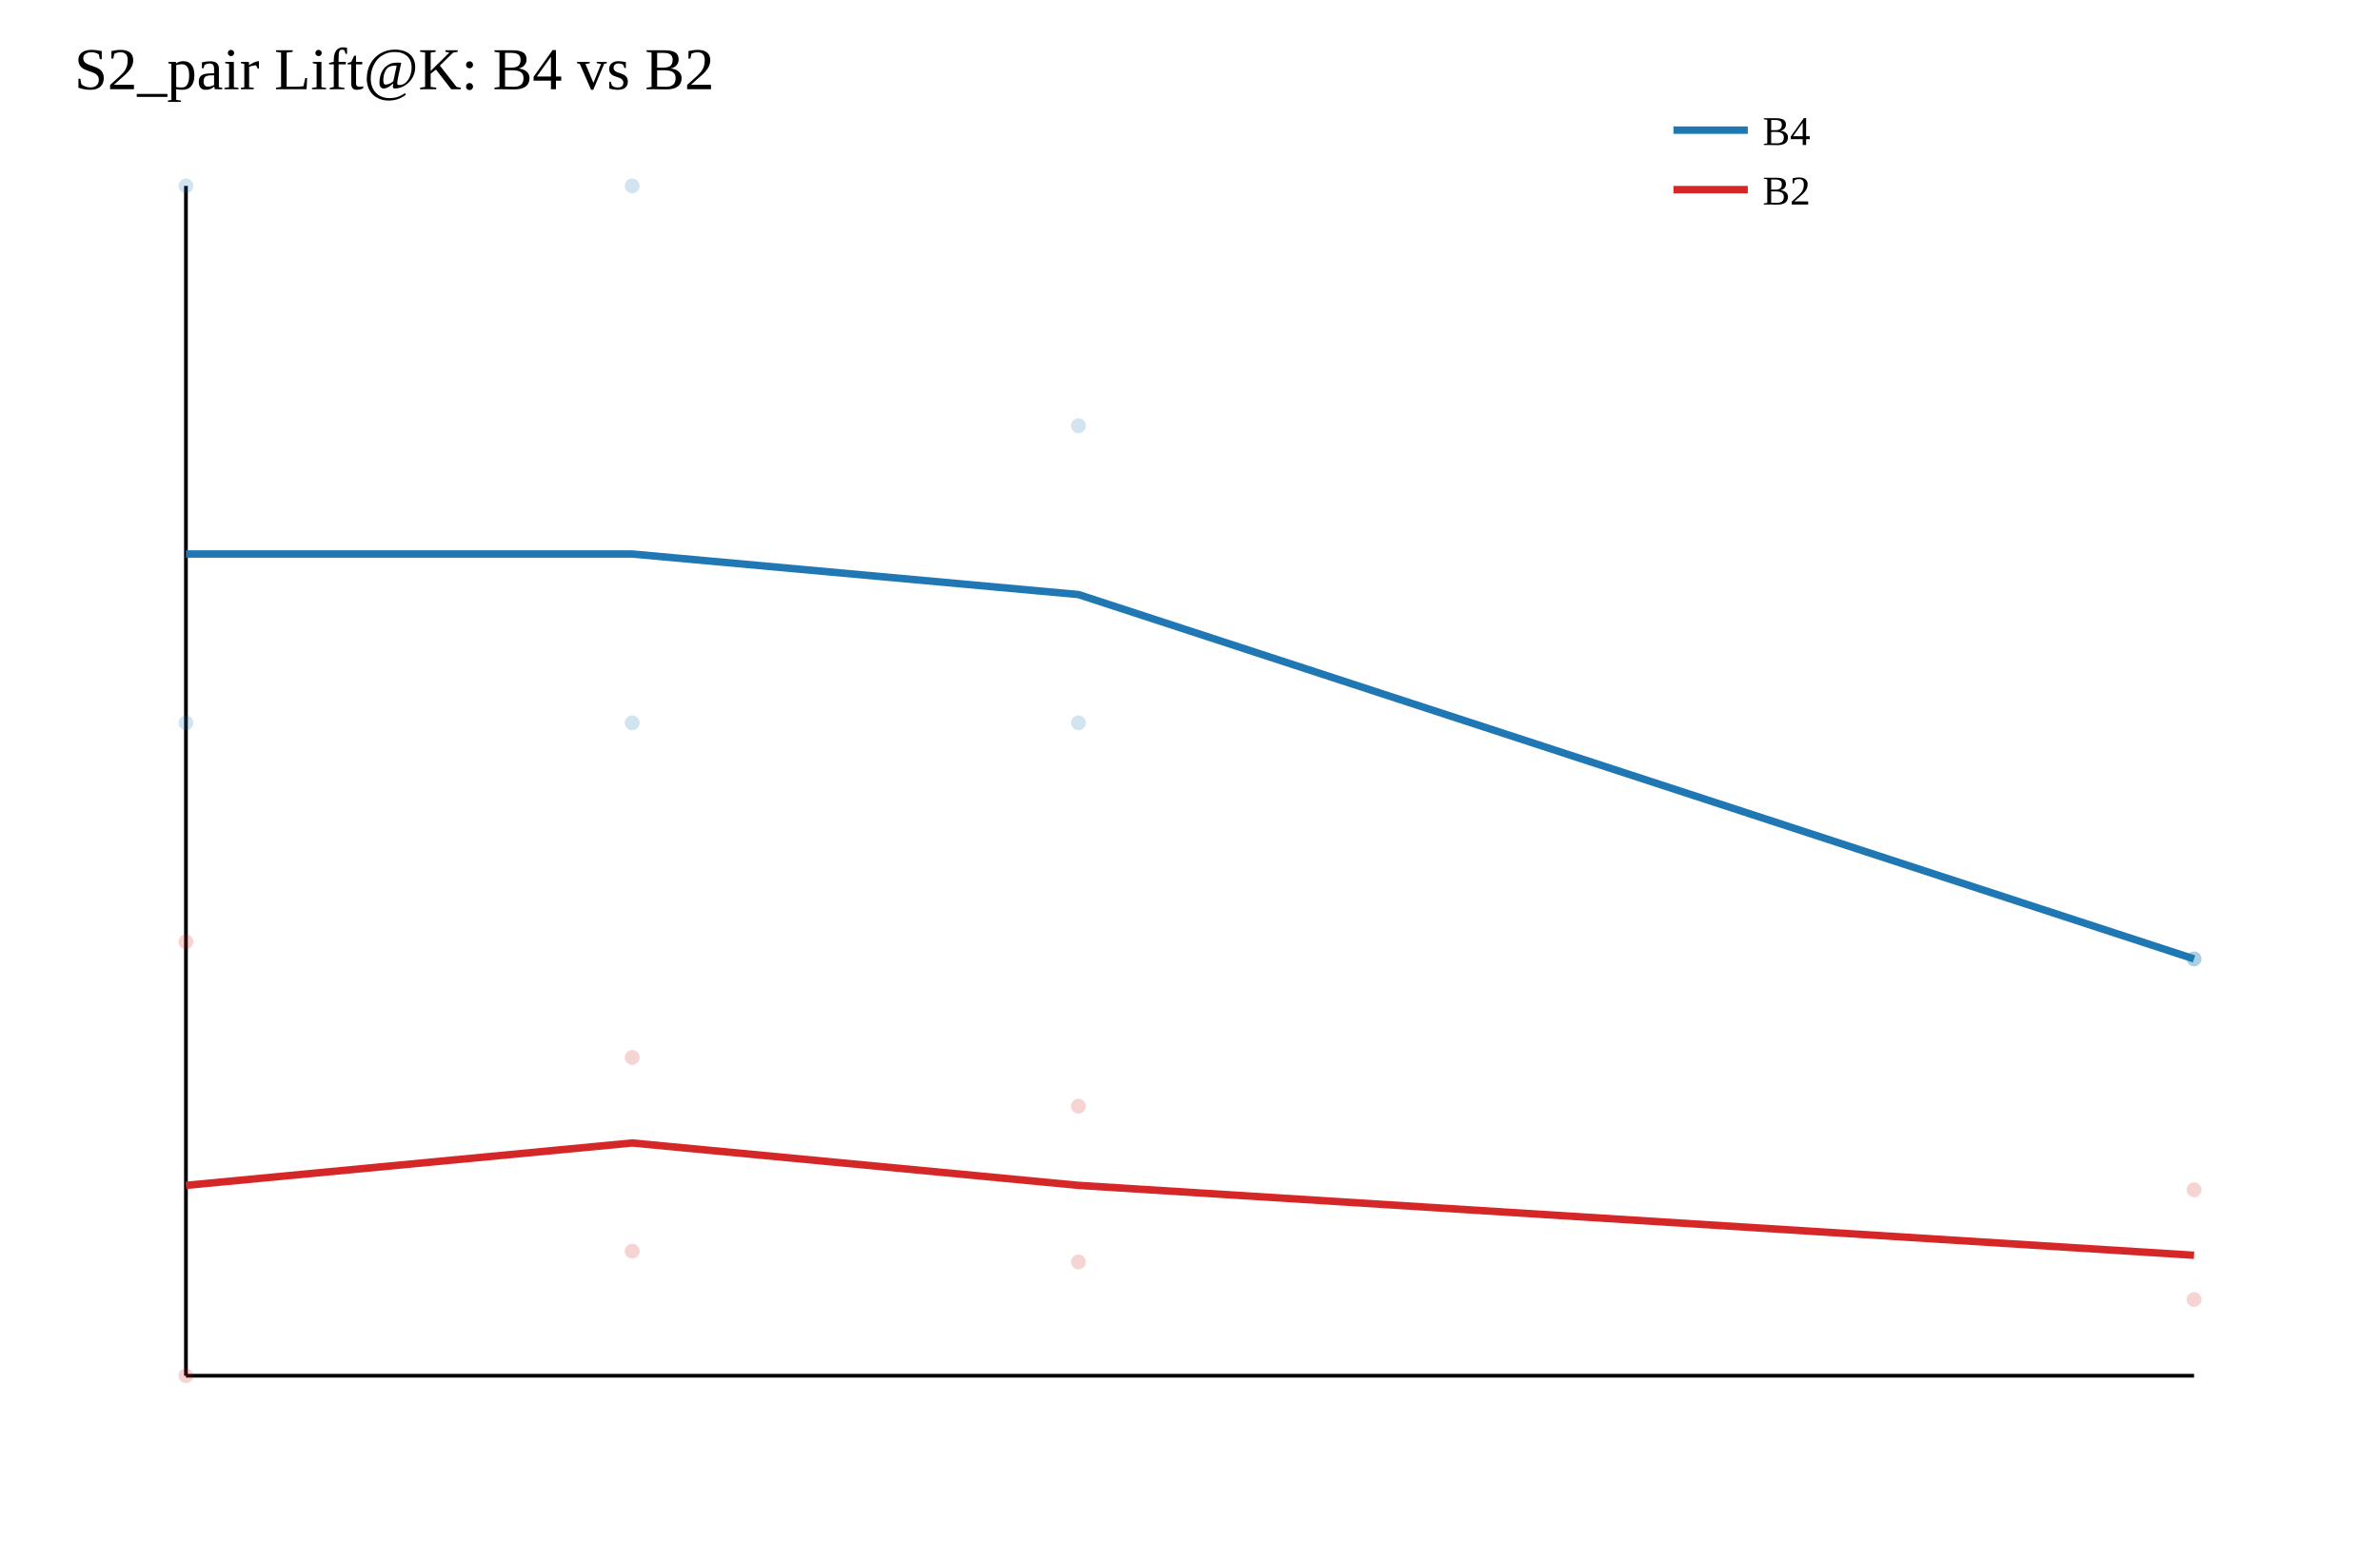
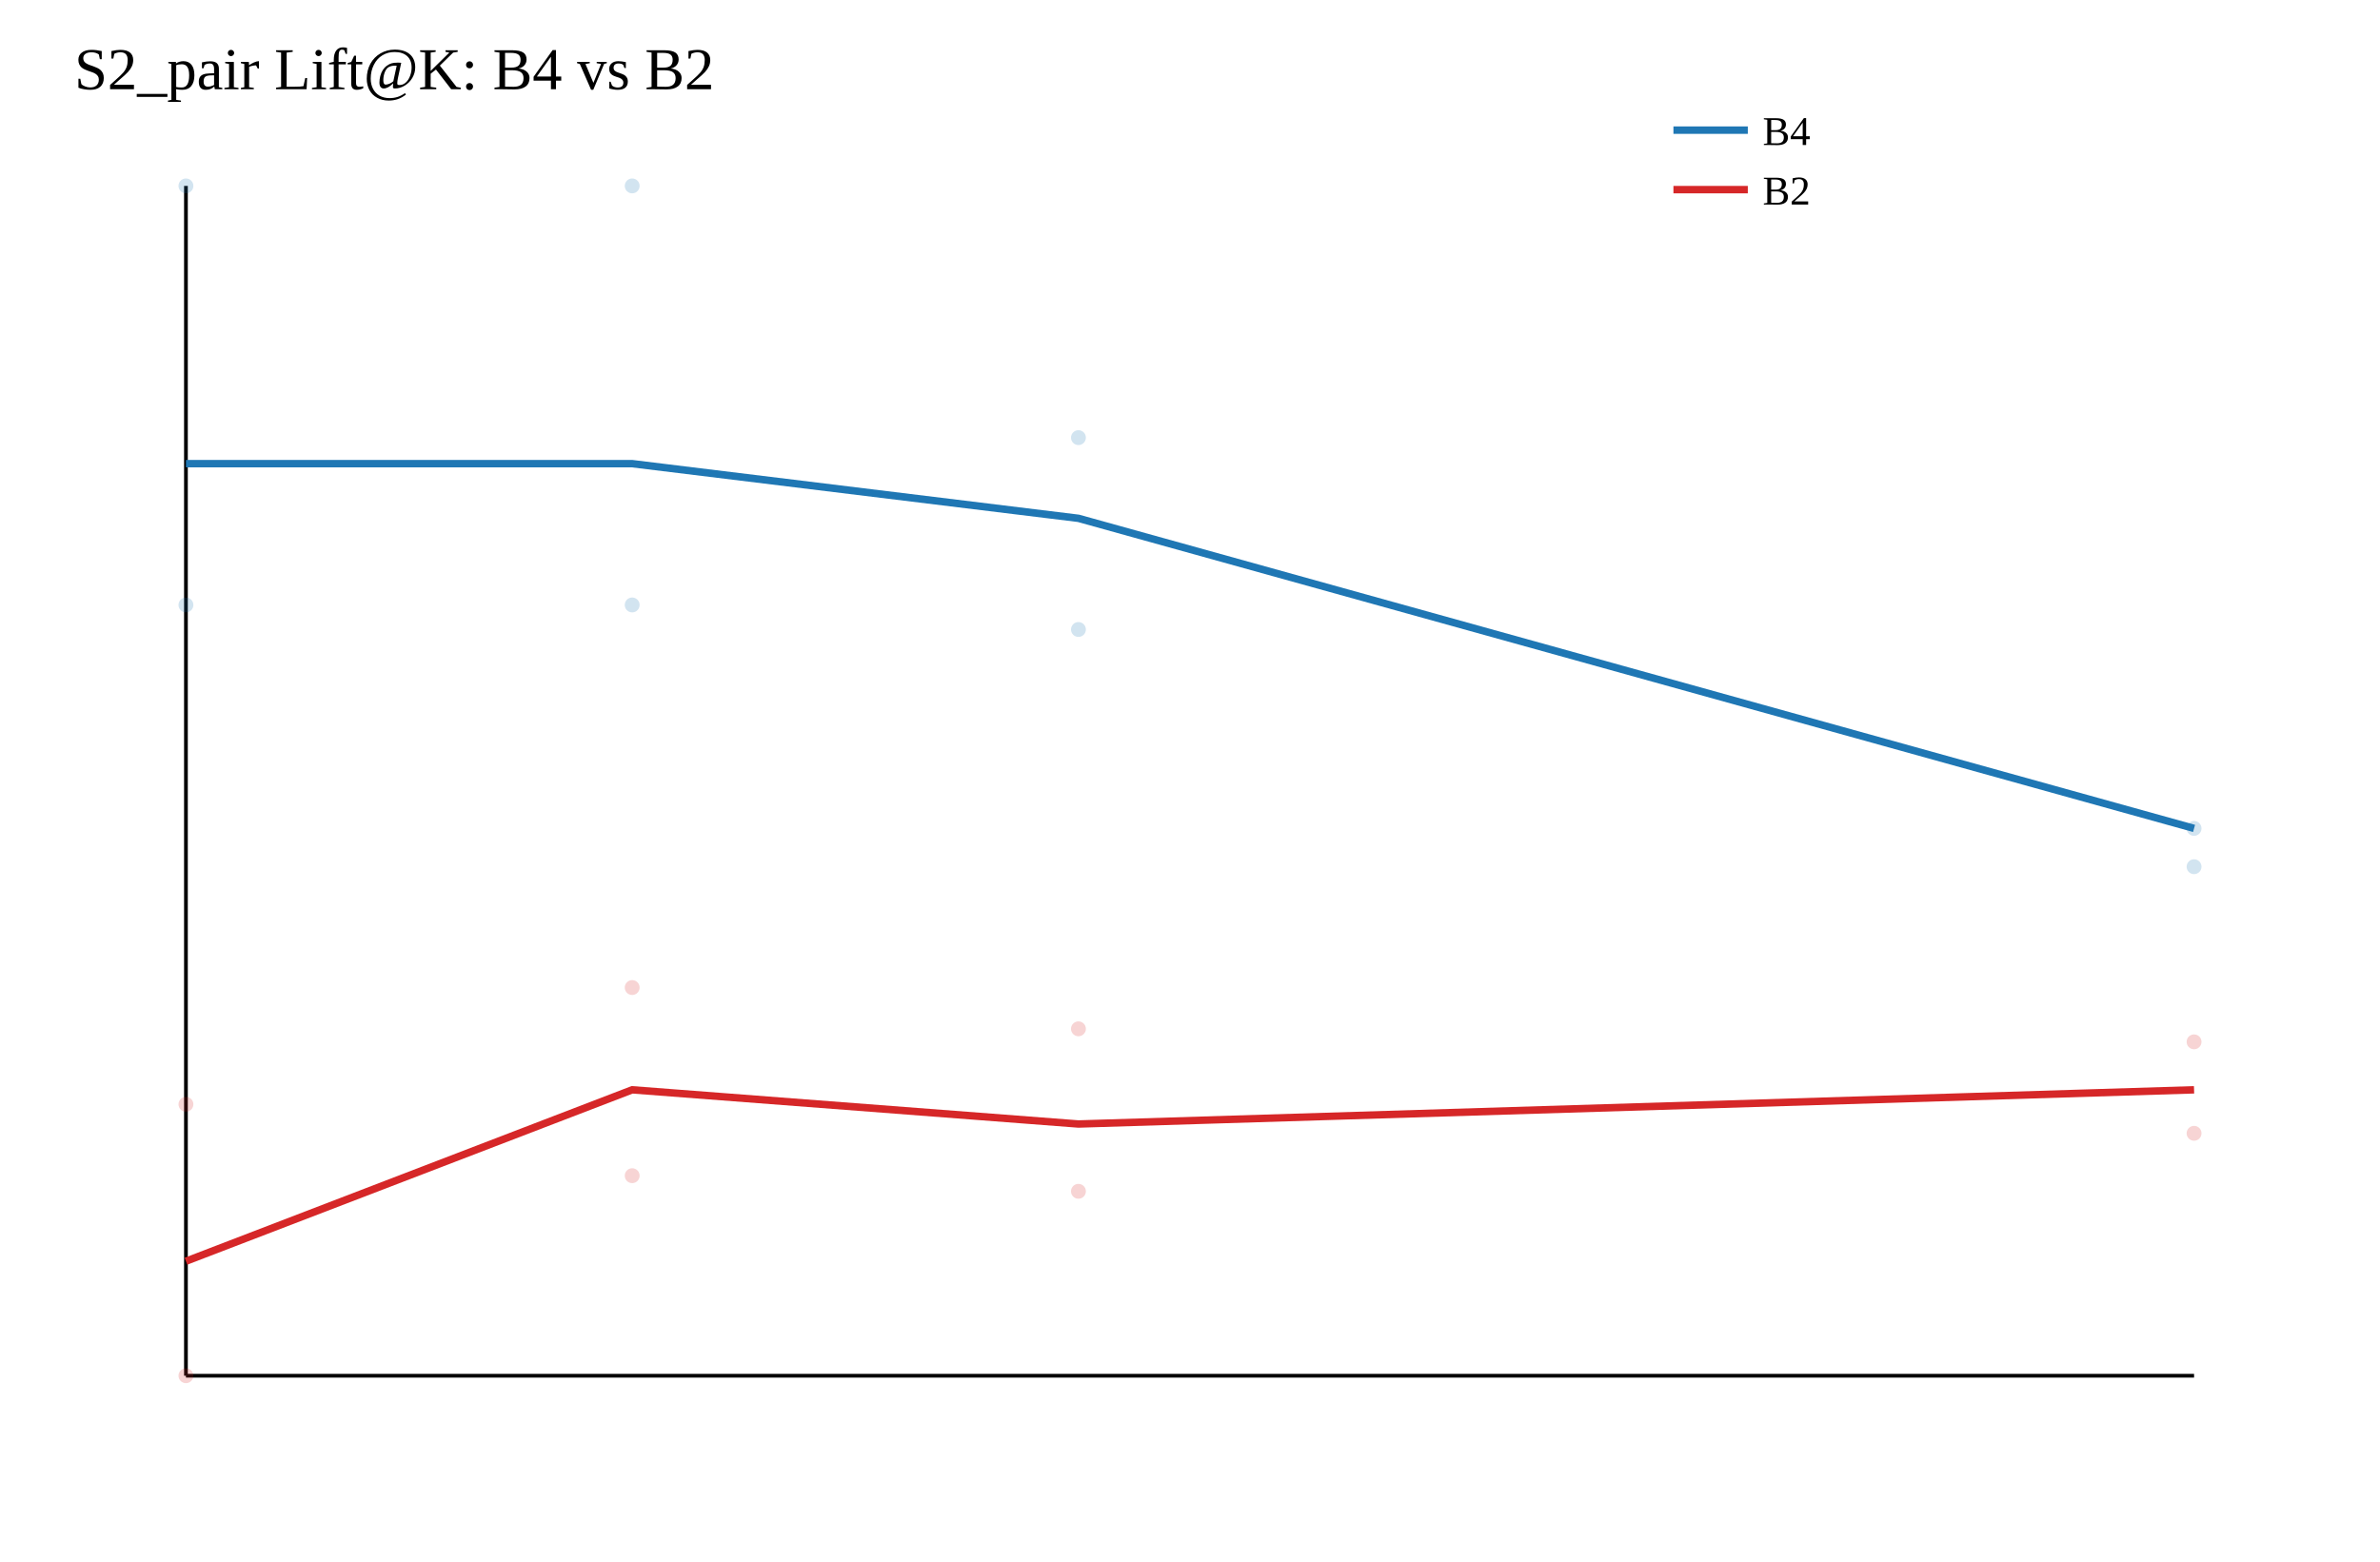
<svg xmlns="http://www.w3.org/2000/svg" width="640" height="420">
  <text x="20" y="24" font-size="16">S2_pair Lift@K: B4 vs B2</text>
  <line x1="50" y1="370" x2="590" y2="370" stroke="black" />
  <line x1="50" y1="370" x2="50" y2="50" stroke="black" />
-   <circle cx="50.0" cy="194.4" r="2" fill="#1f77b4" opacity="0.2" />
-   <circle cx="170.0" cy="194.4" r="2" fill="#1f77b4" opacity="0.2" />
-   <circle cx="290.0" cy="194.4" r="2" fill="#1f77b4" opacity="0.2" />
-   <circle cx="590.0" cy="257.9" r="2" fill="#1f77b4" opacity="0.2" />
+   <circle cx="50.0" cy="162.7" r="2" fill="#1f77b4" opacity="0.2" />
+   <circle cx="170.0" cy="162.7" r="2" fill="#1f77b4" opacity="0.2" />
+   <circle cx="290.0" cy="169.3" r="2" fill="#1f77b4" opacity="0.2" />
+   <circle cx="590.0" cy="233.1" r="2" fill="#1f77b4" opacity="0.2" />
  <circle cx="50.0" cy="50.0" r="2" fill="#1f77b4" opacity="0.2" />
  <circle cx="170.0" cy="50.0" r="2" fill="#1f77b4" opacity="0.2" />
-   <circle cx="290.0" cy="114.5" r="2" fill="#1f77b4" opacity="0.2" />
-   <circle cx="590.0" cy="257.9" r="2" fill="#1f77b4" opacity="0.2" />
+   <circle cx="290.0" cy="117.7" r="2" fill="#1f77b4" opacity="0.2" />
+   <circle cx="590.0" cy="222.8" r="2" fill="#1f77b4" opacity="0.2" />
  <circle cx="50.0" cy="370.0" r="2" fill="#d62728" opacity="0.2" />
-   <circle cx="170.0" cy="336.5" r="2" fill="#d62728" opacity="0.2" />
-   <circle cx="290.0" cy="339.4" r="2" fill="#d62728" opacity="0.2" />
-   <circle cx="590.0" cy="349.5" r="2" fill="#d62728" opacity="0.2" />
-   <circle cx="50.0" cy="253.3" r="2" fill="#d62728" opacity="0.2" />
-   <circle cx="170.0" cy="284.4" r="2" fill="#d62728" opacity="0.2" />
-   <circle cx="290.0" cy="297.5" r="2" fill="#d62728" opacity="0.2" />
-   <circle cx="590.0" cy="320.0" r="2" fill="#d62728" opacity="0.2" />
-   <polyline fill="none" stroke="#1f77b4" stroke-width="2" points="50.0,149.0 170.0,149.0 290.0,159.9 590.0,257.9" />
+   <circle cx="170.0" cy="316.2" r="2" fill="#d62728" opacity="0.2" />
+   <circle cx="290.0" cy="320.4" r="2" fill="#d62728" opacity="0.2" />
+   <circle cx="590.0" cy="304.8" r="2" fill="#d62728" opacity="0.2" />
+   <circle cx="50.0" cy="297.0" r="2" fill="#d62728" opacity="0.2" />
+   <circle cx="170.0" cy="265.6" r="2" fill="#d62728" opacity="0.2" />
+   <circle cx="290.0" cy="276.7" r="2" fill="#d62728" opacity="0.2" />
+   <circle cx="590.0" cy="280.2" r="2" fill="#d62728" opacity="0.2" />
+   <polyline fill="none" stroke="#1f77b4" stroke-width="2" points="50.0,124.7 170.0,124.7 290.0,139.4 590.0,222.8" />
  <line x1="450" y1="35" x2="470" y2="35" stroke="#1f77b4" stroke-width="2" />
  <text x="474" y="39" font-size="11">B4</text>
-   <polyline fill="none" stroke="#d62728" stroke-width="2" points="50.0,318.8 170.0,307.4 290.0,318.8 590.0,337.6" />
+   <polyline fill="none" stroke="#d62728" stroke-width="2" points="50.0,339.2 170.0,293.1 290.0,302.3 590.0,293.1" />
  <line x1="450" y1="51" x2="470" y2="51" stroke="#d62728" stroke-width="2" />
  <text x="474" y="55" font-size="11">B2</text>
</svg>
